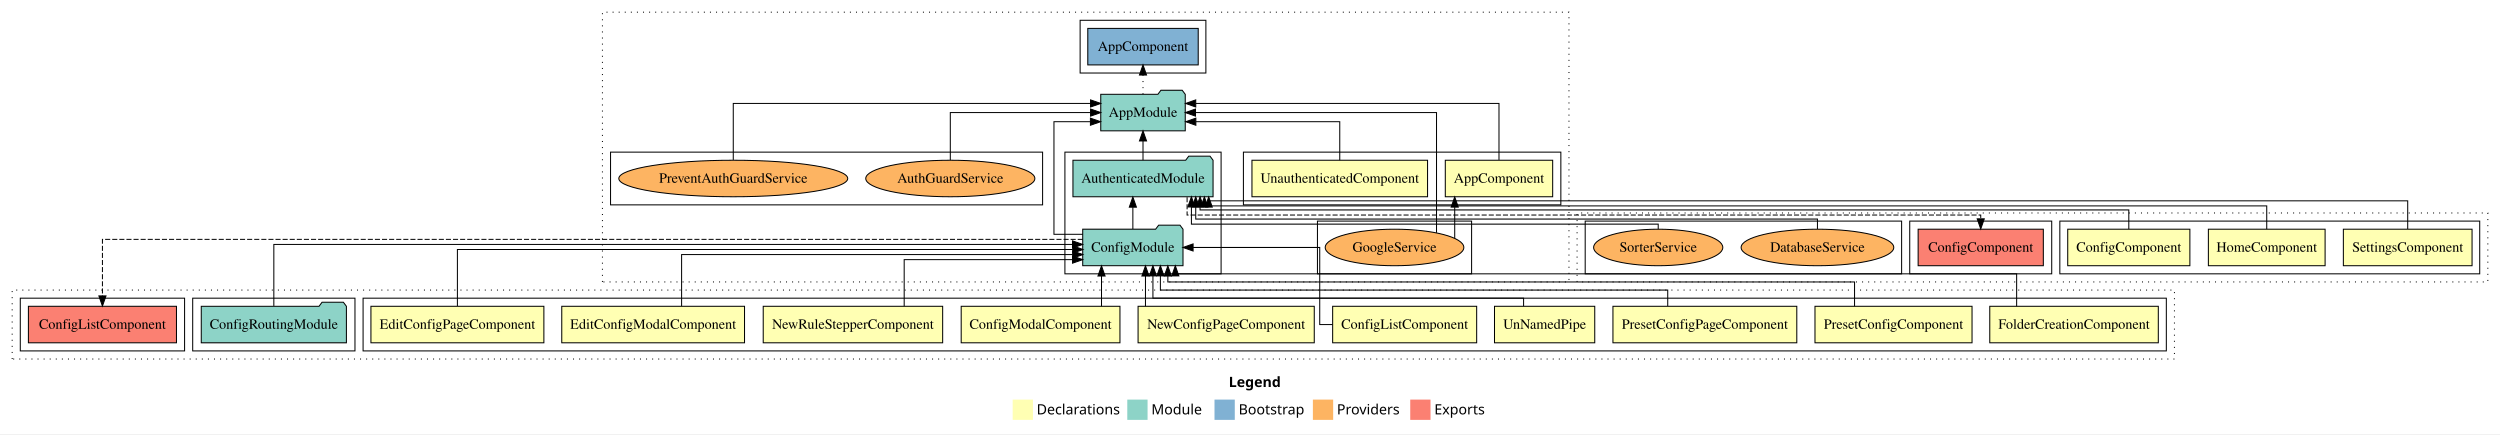
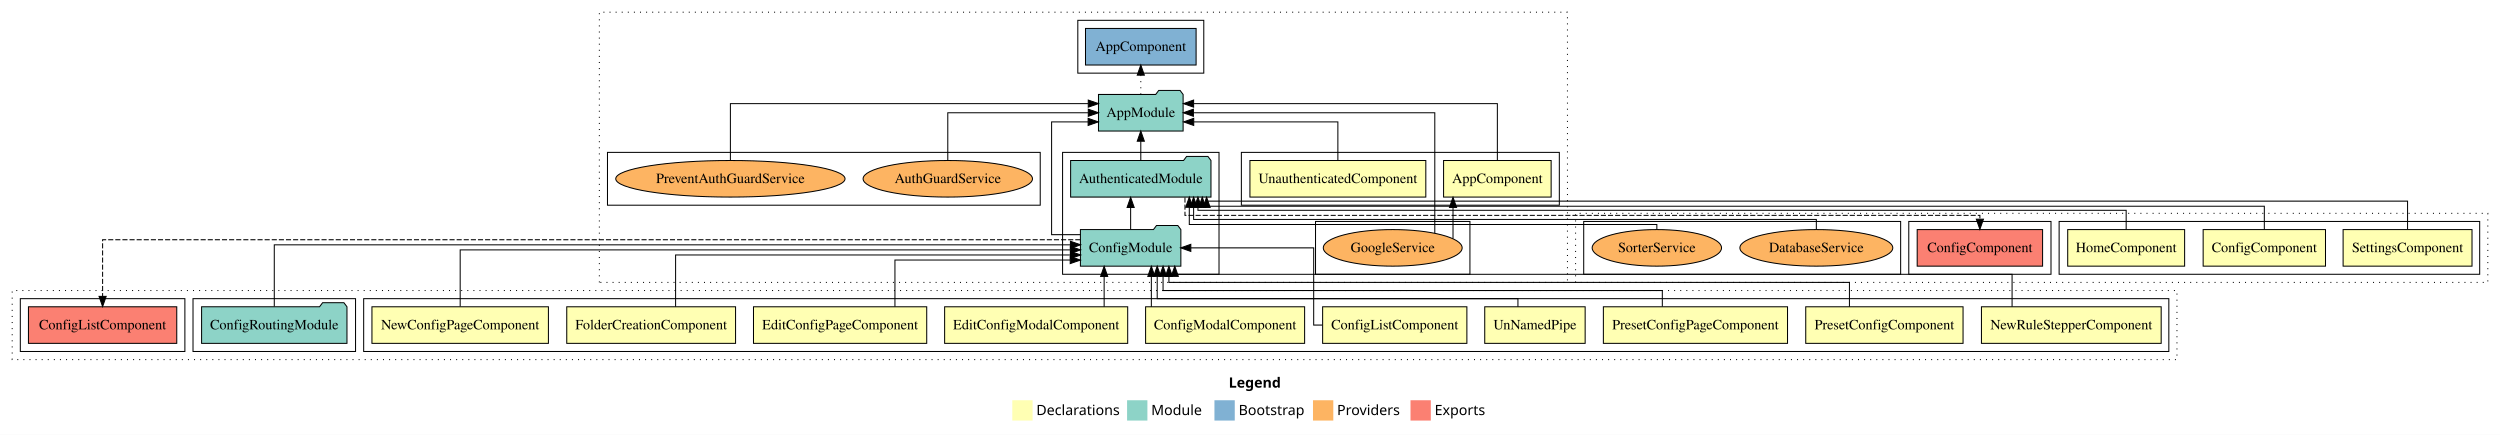
- <svg xmlns="http://www.w3.org/2000/svg" width="2465pt" height="428pt" viewBox="0.00 0.00 2465.00 428.00">
+ <svg xmlns="http://www.w3.org/2000/svg" width="2461pt" height="428pt" viewBox="0.00 0.00 2461.00 428.00">
  <g id="graph0" class="graph" transform="scale(1 1) rotate(0) translate(4 424)">
-     <polygon fill="#ffffff" stroke="transparent" points="-4,4 -4,-424 2461,-424 2461,4 -4,4" />
-     <text text-anchor="start" x="1207.509" y="-42.4" font-family="sans-serif" font-weight="bold" font-size="14.00" fill="#000000">Legend</text>
-     <polygon fill="#ffffb3" stroke="transparent" points="994.5,-10 994.5,-30 1014.5,-30 1014.5,-10 994.5,-10" />
-     <text text-anchor="start" x="1018.129" y="-15.4" font-family="sans-serif" font-size="14.00" fill="#000000">  Declarations</text>
-     <polygon fill="#8dd3c7" stroke="transparent" points="1107.5,-10 1107.5,-30 1127.5,-30 1127.5,-10 1107.5,-10" />
-     <text text-anchor="start" x="1131.225" y="-15.4" font-family="sans-serif" font-size="14.00" fill="#000000">  Module</text>
-     <polygon fill="#80b1d3" stroke="transparent" points="1193.5,-10 1193.5,-30 1213.5,-30 1213.5,-10 1193.5,-10" />
-     <text text-anchor="start" x="1217.281" y="-15.4" font-family="sans-serif" font-size="14.00" fill="#000000">  Bootstrap</text>
-     <polygon fill="#fdb462" stroke="transparent" points="1290.5,-10 1290.5,-30 1310.5,-30 1310.5,-10 1290.5,-10" />
-     <text text-anchor="start" x="1314.173" y="-15.4" font-family="sans-serif" font-size="14.00" fill="#000000">  Providers</text>
-     <polygon fill="#fb8072" stroke="transparent" points="1386.5,-10 1386.5,-30 1406.5,-30 1406.5,-10 1386.5,-10" />
-     <text text-anchor="start" x="1410.226" y="-15.4" font-family="sans-serif" font-size="14.00" fill="#000000">  Exports</text>
+     <polygon fill="#ffffff" stroke="transparent" points="-4,4 -4,-424 2457,-424 2457,4 -4,4" />
+     <text text-anchor="start" x="1205.509" y="-42.4" font-family="sans-serif" font-weight="bold" font-size="14.00" fill="#000000">Legend</text>
+     <polygon fill="#ffffb3" stroke="transparent" points="992.5,-10 992.5,-30 1012.5,-30 1012.5,-10 992.5,-10" />
+     <text text-anchor="start" x="1016.129" y="-15.4" font-family="sans-serif" font-size="14.00" fill="#000000">  Declarations</text>
+     <polygon fill="#8dd3c7" stroke="transparent" points="1105.5,-10 1105.5,-30 1125.5,-30 1125.5,-10 1105.5,-10" />
+     <text text-anchor="start" x="1129.225" y="-15.4" font-family="sans-serif" font-size="14.00" fill="#000000">  Module</text>
+     <polygon fill="#80b1d3" stroke="transparent" points="1191.5,-10 1191.5,-30 1211.5,-30 1211.5,-10 1191.5,-10" />
+     <text text-anchor="start" x="1215.281" y="-15.4" font-family="sans-serif" font-size="14.00" fill="#000000">  Bootstrap</text>
+     <polygon fill="#fdb462" stroke="transparent" points="1288.5,-10 1288.5,-30 1308.5,-30 1308.5,-10 1288.5,-10" />
+     <text text-anchor="start" x="1312.173" y="-15.4" font-family="sans-serif" font-size="14.00" fill="#000000">  Providers</text>
+     <polygon fill="#fb8072" stroke="transparent" points="1384.5,-10 1384.5,-30 1404.5,-30 1404.5,-10 1384.5,-10" />
+     <text text-anchor="start" x="1408.226" y="-15.4" font-family="sans-serif" font-size="14.00" fill="#000000">  Exports</text>
    <g id="clust1" class="cluster">
-       <polygon fill="none" stroke="#000000" stroke-dasharray="1,5" points="590,-146 590,-412 1543,-412 1543,-146 590,-146" />
+       <polygon fill="none" stroke="#000000" stroke-dasharray="1,5" points="586,-146 586,-412 1539,-412 1539,-146 586,-146" />
    </g>
    <g id="clust2" class="cluster">
-       <polygon fill="none" stroke="#000000" points="1222,-222 1222,-274 1535,-274 1535,-222 1222,-222" />
+       <polygon fill="none" stroke="#000000" points="1218,-222 1218,-274 1531,-274 1531,-222 1218,-222" />
    </g>
    <g id="clust3" class="cluster">
-       <polygon fill="none" stroke="#000000" points="1295,-154 1295,-206 1447,-206 1447,-154 1295,-154" />
+       <polygon fill="none" stroke="#000000" points="1291,-154 1291,-206 1443,-206 1443,-154 1291,-154" />
    </g>
    <g id="clust5" class="cluster">
-       <polygon fill="none" stroke="#000000" points="1046,-154 1046,-274 1200,-274 1200,-154 1046,-154" />
+       <polygon fill="none" stroke="#000000" points="1042,-154 1042,-274 1196,-274 1196,-154 1042,-154" />
    </g>
    <g id="clust7" class="cluster">
-       <polygon fill="none" stroke="#000000" points="1061,-352 1061,-404 1185,-404 1185,-352 1061,-352" />
+       <polygon fill="none" stroke="#000000" points="1057,-352 1057,-404 1181,-404 1181,-352 1057,-352" />
    </g>
    <g id="clust8" class="cluster">
-       <polygon fill="none" stroke="#000000" points="598,-222 598,-274 1024,-274 1024,-222 598,-222" />
+       <polygon fill="none" stroke="#000000" points="594,-222 594,-274 1020,-274 1020,-222 594,-222" />
    </g>
    <g id="clust9" class="cluster">
-       <polygon fill="none" stroke="#000000" stroke-dasharray="1,5" points="1551,-146 1551,-214 2449,-214 2449,-146 1551,-146" />
+       <polygon fill="none" stroke="#000000" stroke-dasharray="1,5" points="1547,-146 1547,-214 2445,-214 2445,-146 1547,-146" />
    </g>
    <g id="clust10" class="cluster">
-       <polygon fill="none" stroke="#000000" points="2027,-154 2027,-206 2441,-206 2441,-154 2027,-154" />
+       <polygon fill="none" stroke="#000000" points="2023,-154 2023,-206 2437,-206 2437,-154 2023,-154" />
    </g>
    <g id="clust15" class="cluster">
-       <polygon fill="none" stroke="#000000" points="1879,-154 1879,-206 2019,-206 2019,-154 1879,-154" />
+       <polygon fill="none" stroke="#000000" points="1875,-154 1875,-206 2015,-206 2015,-154 1875,-154" />
    </g>
    <g id="clust17" class="cluster">
-       <polygon fill="none" stroke="#000000" points="1559,-154 1559,-206 1871,-206 1871,-154 1559,-154" />
+       <polygon fill="none" stroke="#000000" points="1555,-154 1555,-206 1867,-206 1867,-154 1555,-154" />
    </g>
    <g id="clust18" class="cluster">
-       <polygon fill="none" stroke="#000000" stroke-dasharray="1,5" points="8,-70 8,-138 2140,-138 2140,-70 8,-70" />
+       <polygon fill="none" stroke="#000000" stroke-dasharray="1,5" points="8,-70 8,-138 2139,-138 2139,-70 8,-70" />
    </g>
    <g id="clust19" class="cluster">
-       <polygon fill="none" stroke="#000000" points="354,-78 354,-130 2132,-130 2132,-78 354,-78" />
+       <polygon fill="none" stroke="#000000" points="354,-78 354,-130 2131,-130 2131,-78 354,-78" />
    </g>
    <g id="clust30" class="cluster">
      <polygon fill="none" stroke="#000000" points="186,-78 186,-130 346,-130 346,-78 186,-78" />
    </g>
    <g id="clust31" class="cluster">
      <polygon fill="none" stroke="#000000" points="16,-78 16,-130 178,-130 178,-78 16,-78" />
    </g>
    <g id="node1" class="node">
-       <polygon fill="#ffffb3" stroke="#000000" points="1526.94,-266 1421.06,-266 1421.06,-230 1526.94,-230 1526.94,-266" />
-       <text text-anchor="middle" x="1474" y="-243.8" font-family="Times,serif" font-size="14.00" fill="#000000">AppComponent</text>
+       <polygon fill="#ffffb3" stroke="#000000" points="1522.94,-266 1417.06,-266 1417.06,-230 1522.94,-230 1522.94,-266" />
+       <text text-anchor="middle" x="1470" y="-243.8" font-family="Times,serif" font-size="14.00" fill="#000000">AppComponent</text>
    </g>
    <g id="node3" class="node">
-       <polygon fill="#8dd3c7" stroke="#000000" points="1164.657,-331 1161.657,-335 1140.657,-335 1137.657,-331 1081.343,-331 1081.343,-295 1164.657,-295 1164.657,-331" />
-       <text text-anchor="middle" x="1123" y="-308.8" font-family="Times,serif" font-size="14.00" fill="#000000">AppModule</text>
+       <polygon fill="#8dd3c7" stroke="#000000" points="1160.657,-331 1157.657,-335 1136.657,-335 1133.657,-331 1077.343,-331 1077.343,-295 1160.657,-295 1160.657,-331" />
+       <text text-anchor="middle" x="1119" y="-308.8" font-family="Times,serif" font-size="14.00" fill="#000000">AppModule</text>
    </g>
    <g id="edge1" class="edge">
-       <path fill="none" stroke="#000000" d="M1474,-266.292C1474,-288.206 1474,-322 1474,-322 1474,-322 1174.99,-322 1174.99,-322" />
-       <polygon fill="#000000" stroke="#000000" points="1174.99,-318.5 1164.99,-322 1174.99,-325.5 1174.99,-318.5" />
+       <path fill="none" stroke="#000000" d="M1470,-266.292C1470,-288.206 1470,-322 1470,-322 1470,-322 1170.99,-322 1170.99,-322" />
+       <polygon fill="#000000" stroke="#000000" points="1170.99,-318.5 1160.99,-322 1170.99,-325.5 1170.99,-318.5" />
    </g>
    <g id="node2" class="node">
-       <polygon fill="#ffffb3" stroke="#000000" points="1403.574,-266 1230.426,-266 1230.426,-230 1403.574,-230 1403.574,-266" />
-       <text text-anchor="middle" x="1317" y="-243.8" font-family="Times,serif" font-size="14.00" fill="#000000">UnauthenticatedComponent</text>
+       <polygon fill="#ffffb3" stroke="#000000" points="1399.574,-266 1226.426,-266 1226.426,-230 1399.574,-230 1399.574,-266" />
+       <text text-anchor="middle" x="1313" y="-243.8" font-family="Times,serif" font-size="14.00" fill="#000000">UnauthenticatedComponent</text>
    </g>
    <g id="edge3" class="edge">
-       <path fill="none" stroke="#000000" d="M1317,-266.027C1317,-282.398 1317,-304 1317,-304 1317,-304 1175.095,-304 1175.095,-304" />
-       <polygon fill="#000000" stroke="#000000" points="1175.095,-300.5 1165.095,-304 1175.095,-307.5 1175.095,-300.5" />
+       <path fill="none" stroke="#000000" d="M1313,-266.027C1313,-282.398 1313,-304 1313,-304 1313,-304 1171.095,-304 1171.095,-304" />
+       <polygon fill="#000000" stroke="#000000" points="1171.095,-300.5 1161.095,-304 1171.095,-307.5 1171.095,-300.5" />
    </g>
    <g id="node7" class="node">
-       <polygon fill="#80b1d3" stroke="#000000" points="1177.439,-396 1068.561,-396 1068.561,-360 1177.439,-360 1177.439,-396" />
-       <text text-anchor="middle" x="1123" y="-373.8" font-family="Times,serif" font-size="14.00" fill="#000000">AppComponent </text>
+       <polygon fill="#80b1d3" stroke="#000000" points="1173.439,-396 1064.561,-396 1064.561,-360 1173.439,-360 1173.439,-396" />
+       <text text-anchor="middle" x="1119" y="-373.8" font-family="Times,serif" font-size="14.00" fill="#000000">AppComponent </text>
    </g>
    <g id="edge6" class="edge">
-       <path fill="none" stroke="#000000" stroke-dasharray="1,5" d="M1123,-331.106C1123,-331.106 1123,-349.991 1123,-349.991" />
-       <polygon fill="#000000" stroke="#000000" points="1119.5,-349.991 1123,-359.991 1126.5,-349.991 1119.5,-349.991" />
+       <path fill="none" stroke="#000000" stroke-dasharray="1,5" d="M1119,-331.106C1119,-331.106 1119,-349.991 1119,-349.991" />
+       <polygon fill="#000000" stroke="#000000" points="1115.5,-349.991 1119,-359.991 1122.5,-349.991 1115.5,-349.991" />
    </g>
    <g id="node4" class="node">
-       <ellipse fill="#fdb462" stroke="#000000" cx="1371" cy="-180" rx="68.338" ry="18" />
-       <text text-anchor="middle" x="1371" y="-175.8" font-family="Times,serif" font-size="14.00" fill="#000000">GoogleService</text>
+       <ellipse fill="#fdb462" stroke="#000000" cx="1367" cy="-180" rx="68.338" ry="18" />
+       <text text-anchor="middle" x="1367" y="-175.8" font-family="Times,serif" font-size="14.00" fill="#000000">GoogleService</text>
    </g>
    <g id="edge2" class="edge">
-       <path fill="none" stroke="#000000" d="M1430.35,-189.171C1430.35,-189.171 1430.35,-219.793 1430.35,-219.793" />
-       <polygon fill="#000000" stroke="#000000" points="1426.85,-219.793 1430.35,-229.793 1433.85,-219.793 1426.85,-219.793" />
-     </g>
-     <g id="edge7" class="edge">
-       <path fill="none" stroke="#000000" d="M1412.409,-194.487C1412.409,-228.957 1412.409,-313 1412.409,-313 1412.409,-313 1174.773,-313 1174.773,-313" />
-       <polygon fill="#000000" stroke="#000000" points="1174.774,-309.5 1164.773,-313 1174.773,-316.5 1174.774,-309.5" />
+       <path fill="none" stroke="#000000" d="M1426.35,-189.171C1426.35,-189.171 1426.35,-219.793 1426.35,-219.793" />
+       <polygon fill="#000000" stroke="#000000" points="1422.85,-219.793 1426.35,-229.793 1429.85,-219.793 1422.85,-219.793" />
+     </g>
+     <g id="edge8" class="edge">
+       <path fill="none" stroke="#000000" d="M1408.409,-194.487C1408.409,-228.957 1408.409,-313 1408.409,-313 1408.409,-313 1170.773,-313 1170.773,-313" />
+       <polygon fill="#000000" stroke="#000000" points="1170.774,-309.5 1160.773,-313 1170.773,-316.5 1170.774,-309.5" />
    </g>
    <g id="node5" class="node">
-       <polygon fill="#8dd3c7" stroke="#000000" points="1162.439,-198 1159.439,-202 1138.439,-202 1135.439,-198 1063.561,-198 1063.561,-162 1162.439,-162 1162.439,-198" />
-       <text text-anchor="middle" x="1113" y="-175.8" font-family="Times,serif" font-size="14.00" fill="#000000">ConfigModule</text>
+       <polygon fill="#8dd3c7" stroke="#000000" points="1188.077,-266 1185.077,-270 1164.077,-270 1161.077,-266 1049.923,-266 1049.923,-230 1188.077,-230 1188.077,-266" />
+       <text text-anchor="middle" x="1119" y="-243.8" font-family="Times,serif" font-size="14.00" fill="#000000">AuthenticatedModule</text>
    </g>
    <g id="edge4" class="edge">
-       <path fill="none" stroke="#000000" d="M1063.726,-193C1048.286,-193 1035.197,-193 1035.197,-193 1035.197,-193 1035.197,-304 1035.197,-304 1035.197,-304 1071.156,-304 1071.156,-304" />
-       <polygon fill="#000000" stroke="#000000" points="1071.156,-307.5 1081.156,-304 1071.156,-300.5 1071.156,-307.5" />
+       <path fill="none" stroke="#000000" d="M1119,-266.106C1119,-266.106 1119,-284.991 1119,-284.991" />
+       <polygon fill="#000000" stroke="#000000" points="1115.5,-284.991 1119,-294.991 1122.5,-284.991 1115.5,-284.991" />
+     </g>
+     <g id="node13" class="node">
+       <polygon fill="#fb8072" stroke="#000000" points="2006.72,-198 1883.28,-198 1883.28,-162 2006.72,-162 2006.72,-198" />
+       <text text-anchor="middle" x="1945" y="-175.8" font-family="Times,serif" font-size="14.00" fill="#000000">ConfigComponent </text>
+     </g>
+     <g id="edge14" class="edge">
+       <path fill="none" stroke="#000000" stroke-dasharray="5,2" d="M1162.479,-229.578C1162.479,-220.721 1162.479,-212 1162.479,-212 1162.479,-212 1945,-212 1945,-212 1945,-212 1945,-208.243 1945,-208.243" />
+       <polygon fill="#000000" stroke="#000000" points="1948.5,-208.243 1945,-198.243 1941.5,-208.243 1948.5,-208.243" />
    </g>
    <g id="node6" class="node">
-       <polygon fill="#8dd3c7" stroke="#000000" points="1192.077,-266 1189.077,-270 1168.077,-270 1165.077,-266 1053.923,-266 1053.923,-230 1192.077,-230 1192.077,-266" />
-       <text text-anchor="middle" x="1123" y="-243.8" font-family="Times,serif" font-size="14.00" fill="#000000">AuthenticatedModule</text>
+       <polygon fill="#8dd3c7" stroke="#000000" points="1158.439,-198 1155.439,-202 1134.439,-202 1131.439,-198 1059.561,-198 1059.561,-162 1158.439,-162 1158.439,-198" />
+       <text text-anchor="middle" x="1109" y="-175.8" font-family="Times,serif" font-size="14.00" fill="#000000">ConfigModule</text>
+     </g>
+     <g id="edge5" class="edge">
+       <path fill="none" stroke="#000000" d="M1059.726,-193C1044.286,-193 1031.197,-193 1031.197,-193 1031.197,-193 1031.197,-304 1031.197,-304 1031.197,-304 1067.156,-304 1067.156,-304" />
+       <polygon fill="#000000" stroke="#000000" points="1067.156,-307.5 1077.156,-304 1067.156,-300.5 1067.156,-307.5" />
    </g>
    <g id="edge13" class="edge">
-       <path fill="none" stroke="#000000" d="M1113,-198.223C1113,-198.223 1113,-219.727 1113,-219.727" />
-       <polygon fill="#000000" stroke="#000000" points="1109.5,-219.727 1113,-229.727 1116.5,-219.727 1109.5,-219.727" />
+       <path fill="none" stroke="#000000" d="M1109,-198.223C1109,-198.223 1109,-219.727 1109,-219.727" />
+       <polygon fill="#000000" stroke="#000000" points="1105.5,-219.727 1109,-229.727 1112.5,-219.727 1105.5,-219.727" />
    </g>
    <g id="node27" class="node">
      <polygon fill="#fb8072" stroke="#000000" points="170,-122 24,-122 24,-86 170,-86 170,-122" />
      <text text-anchor="middle" x="97" y="-99.8" font-family="Times,serif" font-size="14.00" fill="#000000">ConfigListComponent </text>
    </g>
    <g id="edge28" class="edge">
-       <path fill="none" stroke="#000000" stroke-dasharray="5,2" d="M1063.653,-188C860.186,-188 97,-188 97,-188 97,-188 97,-132.227 97,-132.227" />
+       <path fill="none" stroke="#000000" stroke-dasharray="5,2" d="M1059.504,-188C856.325,-188 97,-188 97,-188 97,-188 97,-132.227 97,-132.227" />
      <polygon fill="#000000" stroke="#000000" points="100.5,-132.227 97,-122.227 93.5,-132.227 100.5,-132.227" />
    </g>
-     <g id="edge5" class="edge">
-       <path fill="none" stroke="#000000" d="M1123,-266.106C1123,-266.106 1123,-284.991 1123,-284.991" />
-       <polygon fill="#000000" stroke="#000000" points="1119.5,-284.991 1123,-294.991 1126.5,-284.991 1119.5,-284.991" />
-     </g>
-     <g id="node13" class="node">
-       <polygon fill="#fb8072" stroke="#000000" points="2010.72,-198 1887.28,-198 1887.28,-162 2010.72,-162 2010.72,-198" />
-       <text text-anchor="middle" x="1949" y="-175.8" font-family="Times,serif" font-size="14.00" fill="#000000">ConfigComponent </text>
-     </g>
-     <g id="edge14" class="edge">
-       <path fill="none" stroke="#000000" stroke-dasharray="5,2" d="M1166.479,-229.578C1166.479,-220.721 1166.479,-212 1166.479,-212 1166.479,-212 1949,-212 1949,-212 1949,-212 1949,-208.243 1949,-208.243" />
-       <polygon fill="#000000" stroke="#000000" points="1952.5,-208.243 1949,-198.243 1945.5,-208.243 1952.5,-208.243" />
-     </g>
    <g id="node8" class="node">
-       <ellipse fill="#fdb462" stroke="#000000" cx="933" cy="-248" rx="83.367" ry="18" />
-       <text text-anchor="middle" x="933" y="-243.8" font-family="Times,serif" font-size="14.00" fill="#000000">AuthGuardService</text>
-     </g>
-     <g id="edge8" class="edge">
-       <path fill="none" stroke="#000000" d="M933,-266.106C933,-285.339 933,-313 933,-313 933,-313 1071.304,-313 1071.304,-313" />
-       <polygon fill="#000000" stroke="#000000" points="1071.304,-316.5 1081.304,-313 1071.304,-309.5 1071.304,-316.5" />
+       <ellipse fill="#fdb462" stroke="#000000" cx="929" cy="-248" rx="83.367" ry="18" />
+       <text text-anchor="middle" x="929" y="-243.8" font-family="Times,serif" font-size="14.00" fill="#000000">AuthGuardService</text>
+     </g>
+     <g id="edge7" class="edge">
+       <path fill="none" stroke="#000000" d="M929,-266.106C929,-285.339 929,-313 929,-313 929,-313 1067.304,-313 1067.304,-313" />
+       <polygon fill="#000000" stroke="#000000" points="1067.304,-316.5 1077.304,-313 1067.304,-309.5 1067.304,-316.5" />
    </g>
    <g id="node9" class="node">
-       <ellipse fill="#fdb462" stroke="#000000" cx="719" cy="-248" rx="112.862" ry="18" />
-       <text text-anchor="middle" x="719" y="-243.8" font-family="Times,serif" font-size="14.00" fill="#000000">PreventAuthGuardService</text>
+       <ellipse fill="#fdb462" stroke="#000000" cx="715" cy="-248" rx="112.862" ry="18" />
+       <text text-anchor="middle" x="715" y="-243.8" font-family="Times,serif" font-size="14.00" fill="#000000">PreventAuthGuardService</text>
    </g>
    <g id="edge9" class="edge">
-       <path fill="none" stroke="#000000" d="M719,-266.292C719,-288.206 719,-322 719,-322 719,-322 1071.287,-322 1071.287,-322" />
-       <polygon fill="#000000" stroke="#000000" points="1071.287,-325.5 1081.287,-322 1071.286,-318.5 1071.287,-325.5" />
+       <path fill="none" stroke="#000000" d="M715,-266.292C715,-288.206 715,-322 715,-322 715,-322 1067.287,-322 1067.287,-322" />
+       <polygon fill="#000000" stroke="#000000" points="1067.287,-325.5 1077.287,-322 1067.286,-318.5 1067.287,-325.5" />
    </g>
    <g id="node10" class="node">
-       <polygon fill="#ffffb3" stroke="#000000" points="2288.545,-198 2173.455,-198 2173.455,-162 2288.545,-162 2288.545,-198" />
-       <text text-anchor="middle" x="2231" y="-175.8" font-family="Times,serif" font-size="14.00" fill="#000000">HomeComponent</text>
+       <polygon fill="#ffffb3" stroke="#000000" points="2285.22,-198 2164.78,-198 2164.78,-162 2285.22,-162 2285.22,-198" />
+       <text text-anchor="middle" x="2225" y="-175.8" font-family="Times,serif" font-size="14.00" fill="#000000">ConfigComponent</text>
    </g>
    <g id="edge10" class="edge">
-       <path fill="none" stroke="#000000" d="M2231,-198.102C2231,-209.086 2231,-221 2231,-221 2231,-221 1183.519,-221 1183.519,-221 1183.519,-221 1183.519,-221.884 1183.519,-221.884" />
-       <polygon fill="#000000" stroke="#000000" points="1180.019,-219.841 1183.519,-229.841 1187.019,-219.841 1180.019,-219.841" />
+       <path fill="none" stroke="#000000" d="M2225,-198.102C2225,-209.086 2225,-221 2225,-221 2225,-221 1179.519,-221 1179.519,-221 1179.519,-221 1179.519,-221.884 1179.519,-221.884" />
+       <polygon fill="#000000" stroke="#000000" points="1176.019,-219.841 1179.519,-229.841 1183.019,-219.841 1176.019,-219.841" />
    </g>
    <g id="node11" class="node">
-       <polygon fill="#ffffb3" stroke="#000000" points="2155.22,-198 2034.78,-198 2034.78,-162 2155.22,-162 2155.22,-198" />
-       <text text-anchor="middle" x="2095" y="-175.8" font-family="Times,serif" font-size="14.00" fill="#000000">ConfigComponent</text>
+       <polygon fill="#ffffb3" stroke="#000000" points="2146.545,-198 2031.455,-198 2031.455,-162 2146.545,-162 2146.545,-198" />
+       <text text-anchor="middle" x="2089" y="-175.8" font-family="Times,serif" font-size="14.00" fill="#000000">HomeComponent</text>
    </g>
    <g id="edge11" class="edge">
-       <path fill="none" stroke="#000000" d="M2095,-198.066C2095,-207.459 2095,-217 2095,-217 2095,-217 1179.259,-217 1179.259,-217 1179.259,-217 1179.259,-219.967 1179.259,-219.967" />
-       <polygon fill="#000000" stroke="#000000" points="1175.759,-219.967 1179.259,-229.967 1182.759,-219.967 1175.759,-219.967" />
+       <path fill="none" stroke="#000000" d="M2089,-198.066C2089,-207.459 2089,-217 2089,-217 2089,-217 1175.259,-217 1175.259,-217 1175.259,-217 1175.259,-219.967 1175.259,-219.967" />
+       <polygon fill="#000000" stroke="#000000" points="1171.759,-219.967 1175.259,-229.967 1178.759,-219.967 1171.759,-219.967" />
    </g>
    <g id="node12" class="node">
-       <polygon fill="#ffffb3" stroke="#000000" points="2433.447,-198 2306.553,-198 2306.553,-162 2433.447,-162 2433.447,-198" />
-       <text text-anchor="middle" x="2370" y="-175.8" font-family="Times,serif" font-size="14.00" fill="#000000">SettingsComponent</text>
+       <polygon fill="#ffffb3" stroke="#000000" points="2429.447,-198 2302.553,-198 2302.553,-162 2429.447,-162 2429.447,-198" />
+       <text text-anchor="middle" x="2366" y="-175.8" font-family="Times,serif" font-size="14.00" fill="#000000">SettingsComponent</text>
    </g>
    <g id="edge12" class="edge">
-       <path fill="none" stroke="#000000" d="M2370,-198.18C2370,-211.038 2370,-226 2370,-226 2370,-226 1187.779,-226 1187.779,-226 1187.779,-226 1187.779,-226.383 1187.779,-226.383" />
-       <polygon fill="#000000" stroke="#000000" points="1184.279,-219.832 1187.779,-229.832 1191.279,-219.832 1184.279,-219.832" />
+       <path fill="none" stroke="#000000" d="M2366,-198.18C2366,-211.038 2366,-226 2366,-226 2366,-226 1183.779,-226 1183.779,-226 1183.779,-226 1183.779,-226.383 1183.779,-226.383" />
+       <polygon fill="#000000" stroke="#000000" points="1180.279,-219.832 1183.779,-229.832 1187.279,-219.832 1180.279,-219.832" />
    </g>
    <g id="node14" class="node">
-       <ellipse fill="#fdb462" stroke="#000000" cx="1788" cy="-180" rx="75.256" ry="18" />
-       <text text-anchor="middle" x="1788" y="-175.8" font-family="Times,serif" font-size="14.00" fill="#000000">DatabaseService</text>
+       <ellipse fill="#fdb462" stroke="#000000" cx="1784" cy="-180" rx="75.256" ry="18" />
+       <text text-anchor="middle" x="1784" y="-175.8" font-family="Times,serif" font-size="14.00" fill="#000000">DatabaseService</text>
    </g>
    <g id="edge15" class="edge">
-       <path fill="none" stroke="#000000" d="M1788,-198.207C1788,-203.555 1788,-208 1788,-208 1788,-208 1174.999,-208 1174.999,-208 1174.999,-208 1174.999,-219.873 1174.999,-219.873" />
-       <polygon fill="#000000" stroke="#000000" points="1171.499,-219.873 1174.999,-229.873 1178.499,-219.873 1171.499,-219.873" />
+       <path fill="none" stroke="#000000" d="M1784,-198.207C1784,-203.555 1784,-208 1784,-208 1784,-208 1170.999,-208 1170.999,-208 1170.999,-208 1170.999,-219.873 1170.999,-219.873" />
+       <polygon fill="#000000" stroke="#000000" points="1167.499,-219.873 1170.999,-229.873 1174.499,-219.873 1167.499,-219.873" />
    </g>
    <g id="node15" class="node">
-       <ellipse fill="#fdb462" stroke="#000000" cx="1631" cy="-180" rx="63.677" ry="18" />
-       <text text-anchor="middle" x="1631" y="-175.8" font-family="Times,serif" font-size="14.00" fill="#000000">SorterService</text>
+       <ellipse fill="#fdb462" stroke="#000000" cx="1627" cy="-180" rx="63.677" ry="18" />
+       <text text-anchor="middle" x="1627" y="-175.8" font-family="Times,serif" font-size="14.00" fill="#000000">SorterService</text>
    </g>
    <g id="edge16" class="edge">
-       <path fill="none" stroke="#000000" d="M1631,-198.122C1631,-200.973 1631,-203 1631,-203 1631,-203 1170.739,-203 1170.739,-203 1170.739,-203 1170.739,-219.956 1170.739,-219.956" />
-       <polygon fill="#000000" stroke="#000000" points="1167.239,-219.956 1170.739,-229.956 1174.239,-219.956 1167.239,-219.956" />
+       <path fill="none" stroke="#000000" d="M1627,-198.122C1627,-200.973 1627,-203 1627,-203 1627,-203 1166.739,-203 1166.739,-203 1166.739,-203 1166.739,-219.956 1166.739,-219.956" />
+       <polygon fill="#000000" stroke="#000000" points="1163.239,-219.956 1166.739,-229.956 1170.239,-219.956 1163.239,-219.956" />
    </g>
    <g id="node16" class="node">
-       <polygon fill="#ffffb3" stroke="#000000" points="1451.999,-122 1310.001,-122 1310.001,-86 1451.999,-86 1451.999,-122" />
-       <text text-anchor="middle" x="1381" y="-99.8" font-family="Times,serif" font-size="14.00" fill="#000000">ConfigListComponent</text>
+       <polygon fill="#ffffb3" stroke="#000000" points="1439.999,-122 1298.001,-122 1298.001,-86 1439.999,-86 1439.999,-122" />
+       <text text-anchor="middle" x="1369" y="-99.8" font-family="Times,serif" font-size="14.00" fill="#000000">ConfigListComponent</text>
    </g>
    <g id="edge17" class="edge">
-       <path fill="none" stroke="#000000" d="M1309.974,-104C1302.327,-104 1297.255,-104 1297.255,-104 1297.255,-104 1297.255,-180 1297.255,-180 1297.255,-180 1172.377,-180 1172.377,-180" />
-       <polygon fill="#000000" stroke="#000000" points="1172.377,-176.5 1162.377,-180 1172.377,-183.5 1172.377,-176.5" />
+       <path fill="none" stroke="#000000" d="M1297.734,-104C1292.486,-104 1289.193,-104 1289.193,-104 1289.193,-104 1289.193,-180 1289.193,-180 1289.193,-180 1168.238,-180 1168.238,-180" />
+       <polygon fill="#000000" stroke="#000000" points="1168.238,-176.5 1158.238,-180 1168.238,-183.5 1168.238,-176.5" />
    </g>
    <g id="node17" class="node">
-       <polygon fill="#ffffb3" stroke="#000000" points="1291.86,-122 1118.14,-122 1118.14,-86 1291.86,-86 1291.86,-122" />
-       <text text-anchor="middle" x="1205" y="-99.8" font-family="Times,serif" font-size="14.00" fill="#000000">NewConfigPageComponent</text>
+       <polygon fill="#ffffb3" stroke="#000000" points="1280.27,-122 1123.73,-122 1123.73,-86 1280.27,-86 1280.27,-122" />
+       <text text-anchor="middle" x="1202" y="-99.8" font-family="Times,serif" font-size="14.00" fill="#000000">ConfigModalComponent</text>
    </g>
    <g id="edge18" class="edge">
-       <path fill="none" stroke="#000000" d="M1125.428,-122.011C1125.428,-122.011 1125.428,-151.855 1125.428,-151.855" />
-       <polygon fill="#000000" stroke="#000000" points="1121.928,-151.855 1125.428,-161.855 1128.928,-151.855 1121.928,-151.855" />
+       <path fill="none" stroke="#000000" d="M1129.382,-122.011C1129.382,-122.011 1129.382,-151.855 1129.382,-151.855" />
+       <polygon fill="#000000" stroke="#000000" points="1125.882,-151.855 1129.382,-161.855 1132.882,-151.855 1125.882,-151.855" />
    </g>
    <g id="node18" class="node">
-       <polygon fill="#ffffb3" stroke="#000000" points="1100.27,-122 943.73,-122 943.73,-86 1100.27,-86 1100.27,-122" />
-       <text text-anchor="middle" x="1022" y="-99.8" font-family="Times,serif" font-size="14.00" fill="#000000">ConfigModalComponent</text>
+       <polygon fill="#ffffb3" stroke="#000000" points="1106.104,-122 925.896,-122 925.896,-86 1106.104,-86 1106.104,-122" />
+       <text text-anchor="middle" x="1016" y="-99.8" font-family="Times,serif" font-size="14.00" fill="#000000">EditConfigModalComponent</text>
    </g>
    <g id="edge19" class="edge">
-       <path fill="none" stroke="#000000" d="M1082.083,-122.011C1082.083,-122.011 1082.083,-151.855 1082.083,-151.855" />
-       <polygon fill="#000000" stroke="#000000" points="1078.583,-151.855 1082.083,-161.855 1085.583,-151.855 1078.583,-151.855" />
+       <path fill="none" stroke="#000000" d="M1082.917,-122.011C1082.917,-122.011 1082.917,-151.855 1082.917,-151.855" />
+       <polygon fill="#000000" stroke="#000000" points="1079.417,-151.855 1082.917,-161.855 1086.417,-151.855 1079.417,-151.855" />
    </g>
    <g id="node19" class="node">
-       <polygon fill="#ffffb3" stroke="#000000" points="925.465,-122 748.535,-122 748.535,-86 925.465,-86 925.465,-122" />
-       <text text-anchor="middle" x="837" y="-99.8" font-family="Times,serif" font-size="14.00" fill="#000000">NewRuleStepperComponent</text>
+       <polygon fill="#ffffb3" stroke="#000000" points="908.266,-122 737.734,-122 737.734,-86 908.266,-86 908.266,-122" />
+       <text text-anchor="middle" x="823" y="-99.8" font-family="Times,serif" font-size="14.00" fill="#000000">EditConfigPageComponent</text>
    </g>
    <g id="edge20" class="edge">
-       <path fill="none" stroke="#000000" d="M887.524,-122.169C887.524,-141.09 887.524,-168 887.524,-168 887.524,-168 1053.518,-168 1053.518,-168" />
-       <polygon fill="#000000" stroke="#000000" points="1053.518,-171.5 1063.518,-168 1053.518,-164.5 1053.518,-171.5" />
+       <path fill="none" stroke="#000000" d="M876.975,-122.169C876.975,-141.09 876.975,-168 876.975,-168 876.975,-168 1049.509,-168 1049.509,-168" />
+       <polygon fill="#000000" stroke="#000000" points="1049.509,-171.5 1059.509,-168 1049.509,-164.5 1049.509,-171.5" />
    </g>
    <g id="node20" class="node">
-       <polygon fill="#ffffb3" stroke="#000000" points="730.104,-122 549.896,-122 549.896,-86 730.104,-86 730.104,-122" />
-       <text text-anchor="middle" x="640" y="-99.8" font-family="Times,serif" font-size="14.00" fill="#000000">EditConfigModalComponent</text>
+       <polygon fill="#ffffb3" stroke="#000000" points="720.088,-122 553.912,-122 553.912,-86 720.088,-86 720.088,-122" />
+       <text text-anchor="middle" x="637" y="-99.8" font-family="Times,serif" font-size="14.00" fill="#000000">FolderCreationComponent</text>
    </g>
    <g id="edge21" class="edge">
-       <path fill="none" stroke="#000000" d="M668.061,-122.129C668.061,-142.572 668.061,-173 668.061,-173 668.061,-173 1053.684,-173 1053.684,-173" />
-       <polygon fill="#000000" stroke="#000000" points="1053.684,-176.5 1063.684,-173 1053.684,-169.5 1053.684,-176.5" />
+       <path fill="none" stroke="#000000" d="M661.057,-122.129C661.057,-142.572 661.057,-173 661.057,-173 661.057,-173 1049.781,-173 1049.781,-173" />
+       <polygon fill="#000000" stroke="#000000" points="1049.781,-176.5 1059.781,-173 1049.781,-169.5 1049.781,-176.5" />
    </g>
    <g id="node21" class="node">
-       <polygon fill="#ffffb3" stroke="#000000" points="532.266,-122 361.734,-122 361.734,-86 532.266,-86 532.266,-122" />
-       <text text-anchor="middle" x="447" y="-99.8" font-family="Times,serif" font-size="14.00" fill="#000000">EditConfigPageComponent</text>
+       <polygon fill="#ffffb3" stroke="#000000" points="535.86,-122 362.14,-122 362.14,-86 535.86,-86 535.86,-122" />
+       <text text-anchor="middle" x="449" y="-99.8" font-family="Times,serif" font-size="14.00" fill="#000000">NewConfigPageComponent</text>
    </g>
    <g id="edge22" class="edge">
-       <path fill="none" stroke="#000000" d="M447,-122.292C447,-144.206 447,-178 447,-178 447,-178 1053.757,-178 1053.757,-178" />
-       <polygon fill="#000000" stroke="#000000" points="1053.757,-181.5 1063.757,-178 1053.757,-174.5 1053.757,-181.5" />
+       <path fill="none" stroke="#000000" d="M449,-122.292C449,-144.206 449,-178 449,-178 449,-178 1049.663,-178 1049.663,-178" />
+       <polygon fill="#000000" stroke="#000000" points="1049.663,-181.5 1059.663,-178 1049.663,-174.5 1049.663,-181.5" />
    </g>
    <g id="node22" class="node">
-       <polygon fill="#ffffb3" stroke="#000000" points="2124.088,-122 1957.912,-122 1957.912,-86 2124.088,-86 2124.088,-122" />
-       <text text-anchor="middle" x="2041" y="-99.8" font-family="Times,serif" font-size="14.00" fill="#000000">FolderCreationComponent</text>
+       <polygon fill="#ffffb3" stroke="#000000" points="2123.465,-122 1946.535,-122 1946.535,-86 2123.465,-86 2123.465,-122" />
+       <text text-anchor="middle" x="2035" y="-99.8" font-family="Times,serif" font-size="14.00" fill="#000000">NewRuleStepperComponent</text>
    </g>
    <g id="edge23" class="edge">
-       <path fill="none" stroke="#000000" d="M1984.408,-122.051C1984.408,-136.373 1984.408,-154 1984.408,-154 1984.408,-154 1154.861,-154 1154.861,-154 1154.861,-154 1154.861,-154.794 1154.861,-154.794" />
-       <polygon fill="#000000" stroke="#000000" points="1151.361,-151.942 1154.861,-161.942 1158.361,-151.942 1151.361,-151.942" />
+       <path fill="none" stroke="#000000" d="M1976.689,-122.051C1976.689,-136.373 1976.689,-154 1976.689,-154 1976.689,-154 1152.451,-154 1152.451,-154 1152.451,-154 1152.451,-154.794 1152.451,-154.794" />
+       <polygon fill="#000000" stroke="#000000" points="1148.952,-151.942 1152.451,-161.942 1155.952,-151.942 1148.952,-151.942" />
    </g>
    <g id="node23" class="node">
-       <polygon fill="#ffffb3" stroke="#000000" points="1940.428,-122 1785.572,-122 1785.572,-86 1940.428,-86 1940.428,-122" />
-       <text text-anchor="middle" x="1863" y="-99.8" font-family="Times,serif" font-size="14.00" fill="#000000">PresetConfigComponent</text>
+       <polygon fill="#ffffb3" stroke="#000000" points="1928.428,-122 1773.572,-122 1773.572,-86 1928.428,-86 1928.428,-122" />
+       <text text-anchor="middle" x="1851" y="-99.8" font-family="Times,serif" font-size="14.00" fill="#000000">PresetConfigComponent</text>
    </g>
    <g id="edge24" class="edge">
-       <path fill="none" stroke="#000000" d="M1824.582,-122.055C1824.582,-133.439 1824.582,-146 1824.582,-146 1824.582,-146 1147.503,-146 1147.503,-146 1147.503,-146 1147.503,-151.806 1147.503,-151.806" />
-       <polygon fill="#000000" stroke="#000000" points="1144.003,-151.805 1147.503,-161.806 1151.003,-151.806 1144.003,-151.805" />
+       <path fill="none" stroke="#000000" d="M1816.582,-122.055C1816.582,-133.439 1816.582,-146 1816.582,-146 1816.582,-146 1146.684,-146 1146.684,-146 1146.684,-146 1146.684,-151.806 1146.684,-151.806" />
+       <polygon fill="#000000" stroke="#000000" points="1143.184,-151.805 1146.684,-161.806 1150.184,-151.806 1143.184,-151.805" />
    </g>
    <g id="node24" class="node">
-       <polygon fill="#ffffb3" stroke="#000000" points="1767.64,-122 1586.36,-122 1586.36,-86 1767.64,-86 1767.64,-122" />
-       <text text-anchor="middle" x="1677" y="-99.8" font-family="Times,serif" font-size="14.00" fill="#000000">PresetConfigPageComponent</text>
+       <polygon fill="#ffffb3" stroke="#000000" points="1755.64,-122 1574.36,-122 1574.36,-86 1755.64,-86 1755.64,-122" />
+       <text text-anchor="middle" x="1665" y="-99.8" font-family="Times,serif" font-size="14.00" fill="#000000">PresetConfigPageComponent</text>
    </g>
    <g id="edge25" class="edge">
-       <path fill="none" stroke="#000000" d="M1640.384,-122.194C1640.384,-130.278 1640.384,-138 1640.384,-138 1640.384,-138 1140.145,-138 1140.145,-138 1140.145,-138 1140.145,-151.945 1140.145,-151.945" />
-       <polygon fill="#000000" stroke="#000000" points="1136.645,-151.944 1140.145,-161.945 1143.645,-151.945 1136.645,-151.944" />
+       <path fill="none" stroke="#000000" d="M1632.384,-122.194C1632.384,-130.278 1632.384,-138 1632.384,-138 1632.384,-138 1140.917,-138 1140.917,-138 1140.917,-138 1140.917,-151.945 1140.917,-151.945" />
+       <polygon fill="#000000" stroke="#000000" points="1137.417,-151.944 1140.917,-161.945 1144.417,-151.945 1137.417,-151.944" />
    </g>
    <g id="node25" class="node">
-       <polygon fill="#ffffb3" stroke="#000000" points="1568.422,-122 1469.578,-122 1469.578,-86 1568.422,-86 1568.422,-122" />
-       <text text-anchor="middle" x="1519" y="-99.8" font-family="Times,serif" font-size="14.00" fill="#000000">UnNamedPipe</text>
+       <polygon fill="#ffffb3" stroke="#000000" points="1556.422,-122 1457.578,-122 1457.578,-86 1556.422,-86 1556.422,-122" />
+       <text text-anchor="middle" x="1507" y="-99.8" font-family="Times,serif" font-size="14.00" fill="#000000">UnNamedPipe</text>
    </g>
    <g id="edge26" class="edge">
-       <path fill="none" stroke="#000000" d="M1498.255,-122.058C1498.255,-126.495 1498.255,-130 1498.255,-130 1498.255,-130 1132.786,-130 1132.786,-130 1132.786,-130 1132.786,-151.949 1132.786,-151.949" />
-       <polygon fill="#000000" stroke="#000000" points="1129.286,-151.949 1132.786,-161.949 1136.286,-151.949 1129.286,-151.949" />
+       <path fill="none" stroke="#000000" d="M1490.255,-122.058C1490.255,-126.495 1490.255,-130 1490.255,-130 1490.255,-130 1135.15,-130 1135.15,-130 1135.15,-130 1135.15,-151.949 1135.15,-151.949" />
+       <polygon fill="#000000" stroke="#000000" points="1131.65,-151.949 1135.15,-161.949 1138.65,-151.949 1131.65,-151.949" />
    </g>
    <g id="node26" class="node">
      <polygon fill="#8dd3c7" stroke="#000000" points="337.556,-122 334.556,-126 313.556,-126 310.556,-122 194.444,-122 194.444,-86 337.556,-86 337.556,-122" />
      <text text-anchor="middle" x="266" y="-99.8" font-family="Times,serif" font-size="14.00" fill="#000000">ConfigRoutingModule</text>
    </g>
    <g id="edge27" class="edge">
-       <path fill="none" stroke="#000000" d="M266,-122.323C266,-145.66 266,-183 266,-183 266,-183 1053.49,-183 1053.49,-183" />
-       <polygon fill="#000000" stroke="#000000" points="1053.49,-186.5 1063.49,-183 1053.49,-179.5 1053.49,-186.5" />
+       <path fill="none" stroke="#000000" d="M266,-122.323C266,-145.66 266,-183 266,-183 266,-183 1049.724,-183 1049.724,-183" />
+       <polygon fill="#000000" stroke="#000000" points="1049.724,-186.5 1059.724,-183 1049.724,-179.5 1049.724,-186.5" />
    </g>
  </g>
</svg>
